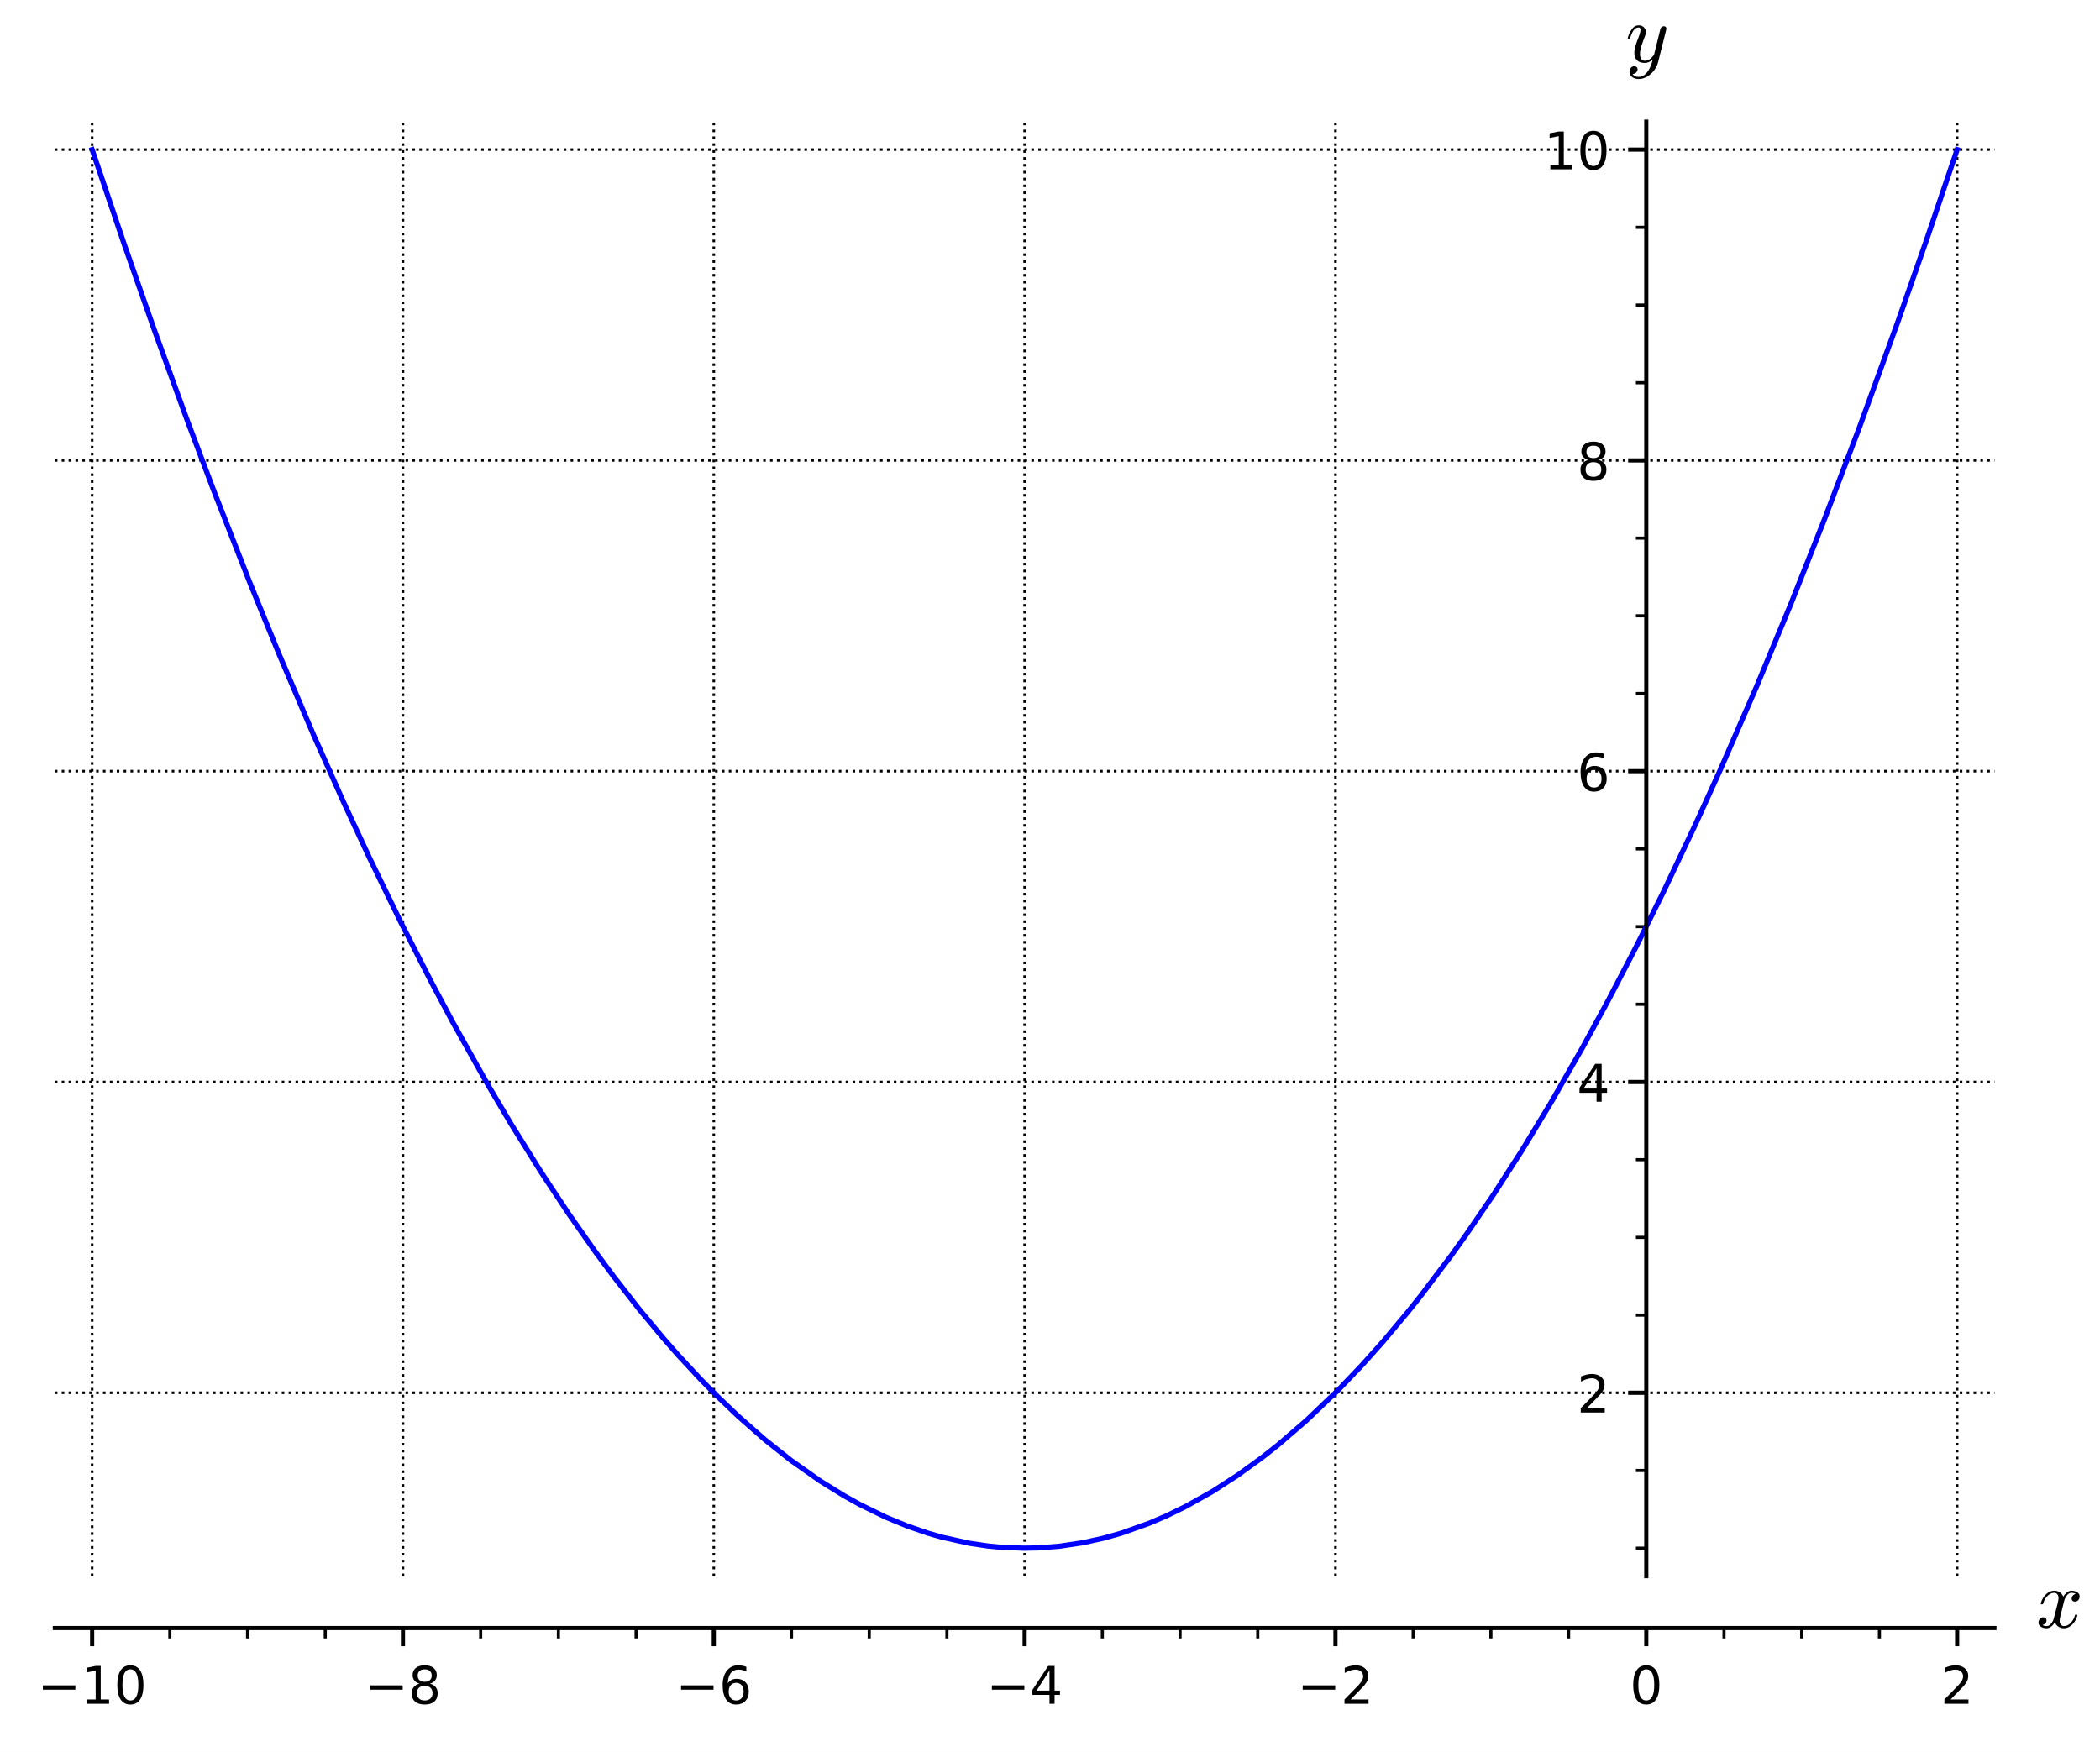
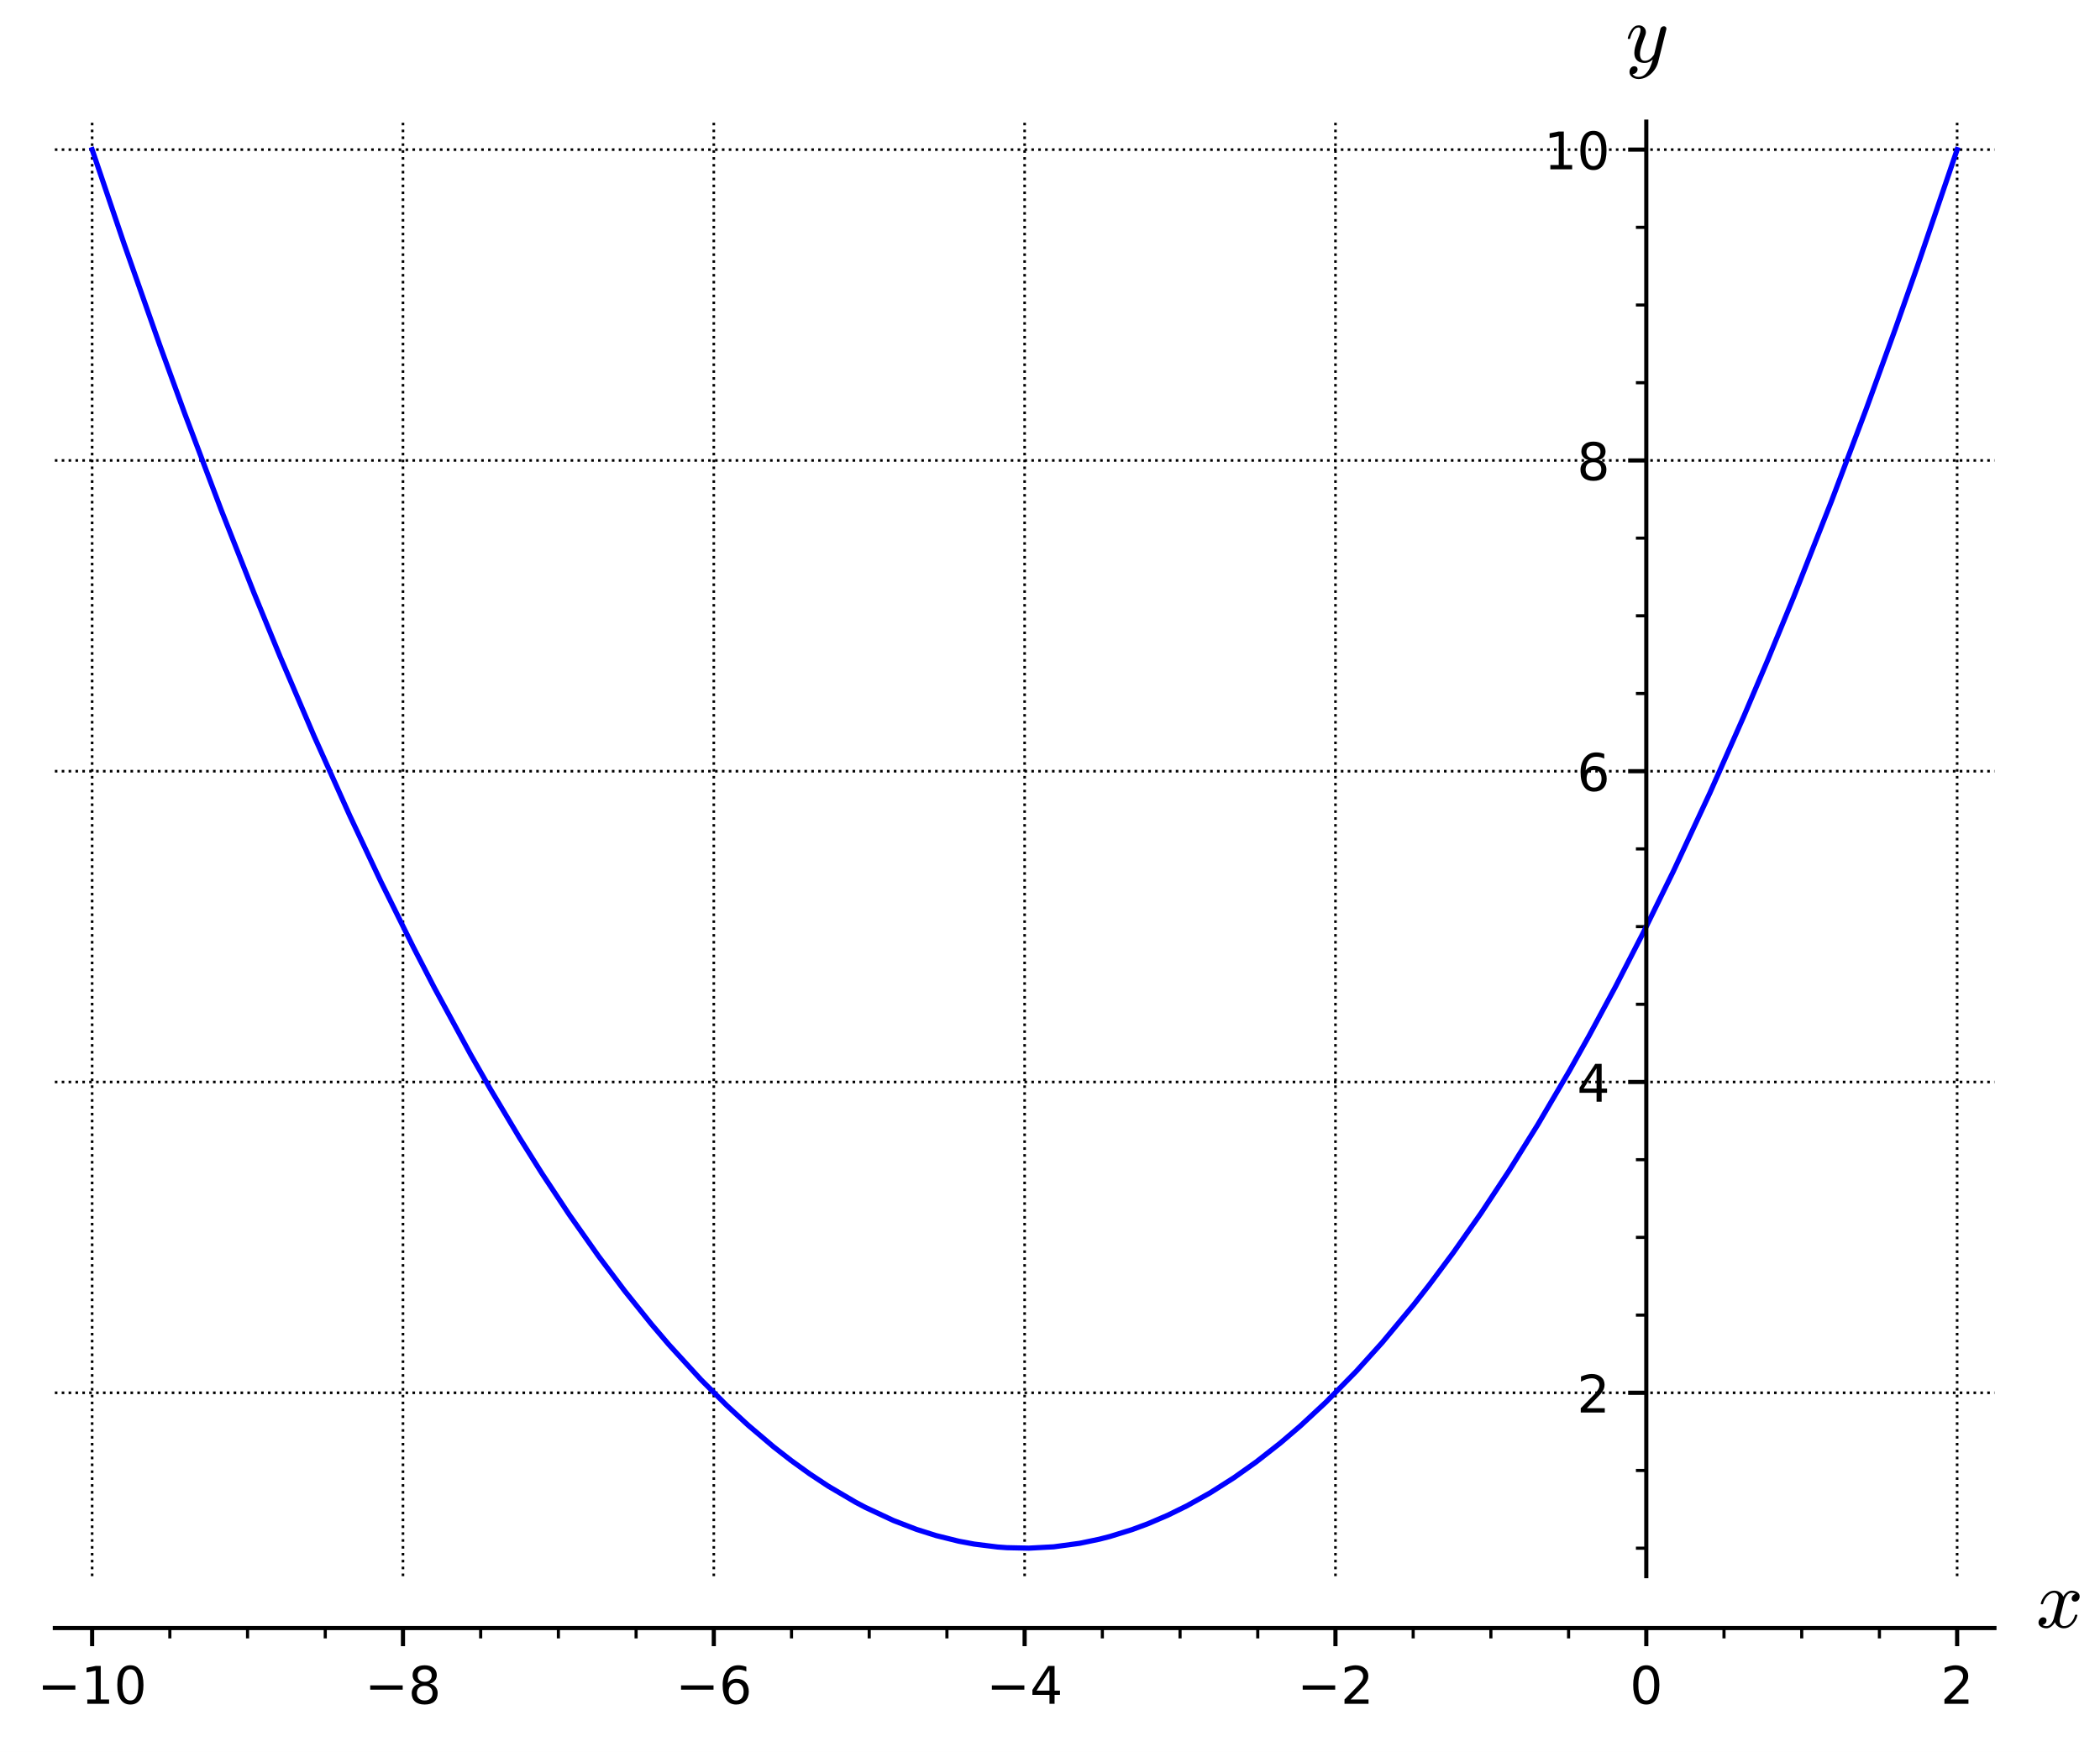
- <svg xmlns="http://www.w3.org/2000/svg" xmlns:xlink="http://www.w3.org/1999/xlink" width="404.613pt" height="337.601pt" viewBox="0 0 404.613 337.601" version="1.1">
+ <svg xmlns="http://www.w3.org/2000/svg" xmlns:xlink="http://www.w3.org/1999/xlink" width="404.615pt" height="337.601pt" viewBox="0 0 404.615 337.601" version="1.1">
  <defs>
    <style type="text/css">*{stroke-linejoin: round; stroke-linecap: butt}</style>
  </defs>
  <g id="figure_1">
    <g id="patch_1">
-       <path d="M 0 337.601  L 404.613 337.601  L 404.613 0  L 0 0  z " style="fill: #ffffff" />
+       <path d="M 0 337.601  L 404.615 337.601  L 404.615 0  L 0 0  z " style="fill: #ffffff" />
    </g>
    <g id="axes_1">
      <g id="patch_2">
-         <path d="M 10.566 303.723  L 384.273 303.723  L 384.273 23.442  L 10.566 23.442  z " style="fill: #ffffff" />
+         <path d="M 10.566 303.723  L 384.275 303.723  L 384.275 23.442  L 10.566 23.442  z " style="fill: #ffffff" />
      </g>
      <g id="matplotlib.axis_1">
        <g id="xtick_1">
          <g id="line2d_1">
-             <path d="M 17.752 303.723  L 17.752 23.442  " clip-path="url(#p5ee6d42f40)" style="fill: none; stroke-dasharray: 0.5,0.825; stroke-dashoffset: 0; stroke: #000000; stroke-width: 0.5" />
+             <path d="M 17.752 303.723  L 17.752 23.442  " clip-path="url(#p4a2a695753)" style="fill: none; stroke-dasharray: 0.5,0.825; stroke-dashoffset: 0; stroke: #000000; stroke-width: 0.5" />
          </g>
          <g id="line2d_2">
            <defs>
-               <path id="m642de87cc3" d="M 0 0  L 0 3.5  " style="stroke: #000000; stroke-width: 0.8" />
-             </defs>
-             <g>
-               <use xlink:href="#m642de87cc3" x="17.752" y="313.723" style="stroke: #000000; stroke-width: 0.8" />
+               <path id="ma3449b075d" d="M 0 0  L 0 3.5  " style="stroke: #000000; stroke-width: 0.8" />
+             </defs>
+             <g>
+               <use xlink:href="#ma3449b075d" x="17.752" y="313.723" style="stroke: #000000; stroke-width: 0.8" />
            </g>
          </g>
          <g id="text_1">
            <g transform="translate(7.2 328.3209) scale(0.1 -0.1)">
              <defs>
                <path id="DejaVuSans-2212" d="M 678 2272  L 4684 2272  L 4684 1741  L 678 1741  L 678 2272  z " transform="scale(0.015625)" />
                <path id="DejaVuSans-31" d="M 794 531  L 1825 531  L 1825 4091  L 703 3866  L 703 4441  L 1819 4666  L 2450 4666  L 2450 531  L 3481 531  L 3481 0  L 794 0  L 794 531  z " transform="scale(0.015625)" />
                <path id="DejaVuSans-30" d="M 2034 4250  Q 1547 4250 1301 3770  Q 1056 3291 1056 2328  Q 1056 1369 1301 889  Q 1547 409 2034 409  Q 2525 409 2770 889  Q 3016 1369 3016 2328  Q 3016 3291 2770 3770  Q 2525 4250 2034 4250  z M 2034 4750  Q 2819 4750 3233 4129  Q 3647 3509 3647 2328  Q 3647 1150 3233 529  Q 2819 -91 2034 -91  Q 1250 -91 836 529  Q 422 1150 422 2328  Q 422 3509 836 4129  Q 1250 4750 2034 4750  z " transform="scale(0.015625)" />
              </defs>
              <use xlink:href="#DejaVuSans-2212" />
              <use xlink:href="#DejaVuSans-31" x="83.789" />
              <use xlink:href="#DejaVuSans-30" x="147.412" />
            </g>
          </g>
        </g>
        <g id="xtick_2">
          <g id="line2d_3">
-             <path d="M 77.641 303.723  L 77.641 23.442  " clip-path="url(#p5ee6d42f40)" style="fill: none; stroke-dasharray: 0.5,0.825; stroke-dashoffset: 0; stroke: #000000; stroke-width: 0.5" />
+             <path d="M 77.642 303.723  L 77.642 23.442  " clip-path="url(#p4a2a695753)" style="fill: none; stroke-dasharray: 0.5,0.825; stroke-dashoffset: 0; stroke: #000000; stroke-width: 0.5" />
          </g>
          <g id="line2d_4">
            <g>
-               <use xlink:href="#m642de87cc3" x="77.641" y="313.723" style="stroke: #000000; stroke-width: 0.8" />
+               <use xlink:href="#ma3449b075d" x="77.642" y="313.723" style="stroke: #000000; stroke-width: 0.8" />
            </g>
          </g>
          <g id="text_2">
-             <g transform="translate(70.27018 328.3209) scale(0.1 -0.1)">
+             <g transform="translate(70.2706 328.3209) scale(0.1 -0.1)">
              <defs>
                <path id="DejaVuSans-38" d="M 2034 2216  Q 1584 2216 1326 1975  Q 1069 1734 1069 1313  Q 1069 891 1326 650  Q 1584 409 2034 409  Q 2484 409 2743 651  Q 3003 894 3003 1313  Q 3003 1734 2745 1975  Q 2488 2216 2034 2216  z M 1403 2484  Q 997 2584 770 2862  Q 544 3141 544 3541  Q 544 4100 942 4425  Q 1341 4750 2034 4750  Q 2731 4750 3128 4425  Q 3525 4100 3525 3541  Q 3525 3141 3298 2862  Q 3072 2584 2669 2484  Q 3125 2378 3379 2068  Q 3634 1759 3634 1313  Q 3634 634 3220 271  Q 2806 -91 2034 -91  Q 1263 -91 848 271  Q 434 634 434 1313  Q 434 1759 690 2068  Q 947 2378 1403 2484  z M 1172 3481  Q 1172 3119 1398 2916  Q 1625 2713 2034 2713  Q 2441 2713 2670 2916  Q 2900 3119 2900 3481  Q 2900 3844 2670 4047  Q 2441 4250 2034 4250  Q 1625 4250 1398 4047  Q 1172 3844 1172 3481  z " transform="scale(0.015625)" />
              </defs>
              <use xlink:href="#DejaVuSans-2212" />
              <use xlink:href="#DejaVuSans-38" x="83.789" />
            </g>
          </g>
        </g>
        <g id="xtick_3">
          <g id="line2d_5">
-             <path d="M 137.53 303.723  L 137.53 23.442  " clip-path="url(#p5ee6d42f40)" style="fill: none; stroke-dasharray: 0.5,0.825; stroke-dashoffset: 0; stroke: #000000; stroke-width: 0.5" />
+             <path d="M 137.531 303.723  L 137.531 23.442  " clip-path="url(#p4a2a695753)" style="fill: none; stroke-dasharray: 0.5,0.825; stroke-dashoffset: 0; stroke: #000000; stroke-width: 0.5" />
          </g>
          <g id="line2d_6">
            <g>
-               <use xlink:href="#m642de87cc3" x="137.53" y="313.723" style="stroke: #000000; stroke-width: 0.8" />
+               <use xlink:href="#ma3449b075d" x="137.531" y="313.723" style="stroke: #000000; stroke-width: 0.8" />
            </g>
          </g>
          <g id="text_3">
-             <g transform="translate(130.1591 328.3209) scale(0.1 -0.1)">
+             <g transform="translate(130.16 328.3209) scale(0.1 -0.1)">
              <defs>
                <path id="DejaVuSans-36" d="M 2113 2584  Q 1688 2584 1439 2293  Q 1191 2003 1191 1497  Q 1191 994 1439 701  Q 1688 409 2113 409  Q 2538 409 2786 701  Q 3034 994 3034 1497  Q 3034 2003 2786 2293  Q 2538 2584 2113 2584  z M 3366 4563  L 3366 3988  Q 3128 4100 2886 4159  Q 2644 4219 2406 4219  Q 1781 4219 1451 3797  Q 1122 3375 1075 2522  Q 1259 2794 1537 2939  Q 1816 3084 2150 3084  Q 2853 3084 3261 2657  Q 3669 2231 3669 1497  Q 3669 778 3244 343  Q 2819 -91 2113 -91  Q 1303 -91 875 529  Q 447 1150 447 2328  Q 447 3434 972 4092  Q 1497 4750 2381 4750  Q 2619 4750 2861 4703  Q 3103 4656 3366 4563  z " transform="scale(0.015625)" />
              </defs>
              <use xlink:href="#DejaVuSans-2212" />
              <use xlink:href="#DejaVuSans-36" x="83.789" />
            </g>
          </g>
        </g>
        <g id="xtick_4">
          <g id="line2d_7">
-             <path d="M 197.419 303.723  L 197.419 23.442  " clip-path="url(#p5ee6d42f40)" style="fill: none; stroke-dasharray: 0.5,0.825; stroke-dashoffset: 0; stroke: #000000; stroke-width: 0.5" />
+             <path d="M 197.42 303.723  L 197.42 23.442  " clip-path="url(#p4a2a695753)" style="fill: none; stroke-dasharray: 0.5,0.825; stroke-dashoffset: 0; stroke: #000000; stroke-width: 0.5" />
          </g>
          <g id="line2d_8">
            <g>
-               <use xlink:href="#m642de87cc3" x="197.419" y="313.723" style="stroke: #000000; stroke-width: 0.8" />
+               <use xlink:href="#ma3449b075d" x="197.42" y="313.723" style="stroke: #000000; stroke-width: 0.8" />
            </g>
          </g>
          <g id="text_4">
-             <g transform="translate(190.048 328.3209) scale(0.1 -0.1)">
+             <g transform="translate(190.0493 328.3209) scale(0.1 -0.1)">
              <defs>
                <path id="DejaVuSans-34" d="M 2419 4116  L 825 1625  L 2419 1625  L 2419 4116  z M 2253 4666  L 3047 4666  L 3047 1625  L 3713 1625  L 3713 1100  L 3047 1100  L 3047 0  L 2419 0  L 2419 1100  L 313 1100  L 313 1709  L 2253 4666  z " transform="scale(0.015625)" />
              </defs>
              <use xlink:href="#DejaVuSans-2212" />
              <use xlink:href="#DejaVuSans-34" x="83.789" />
            </g>
          </g>
        </g>
        <g id="xtick_5">
          <g id="line2d_9">
-             <path d="M 257.308 303.723  L 257.308 23.442  " clip-path="url(#p5ee6d42f40)" style="fill: none; stroke-dasharray: 0.5,0.825; stroke-dashoffset: 0; stroke: #000000; stroke-width: 0.5" />
+             <path d="M 257.31 303.723  L 257.31 23.442  " clip-path="url(#p4a2a695753)" style="fill: none; stroke-dasharray: 0.5,0.825; stroke-dashoffset: 0; stroke: #000000; stroke-width: 0.5" />
          </g>
          <g id="line2d_10">
            <g>
-               <use xlink:href="#m642de87cc3" x="257.308" y="313.723" style="stroke: #000000; stroke-width: 0.8" />
+               <use xlink:href="#ma3449b075d" x="257.31" y="313.723" style="stroke: #000000; stroke-width: 0.8" />
            </g>
          </g>
          <g id="text_5">
-             <g transform="translate(249.937 328.3209) scale(0.1 -0.1)">
+             <g transform="translate(249.9387 328.3209) scale(0.1 -0.1)">
              <defs>
                <path id="DejaVuSans-32" d="M 1228 531  L 3431 531  L 3431 0  L 469 0  L 469 531  Q 828 903 1448 1529  Q 2069 2156 2228 2338  Q 2531 2678 2651 2914  Q 2772 3150 2772 3378  Q 2772 3750 2511 3984  Q 2250 4219 1831 4219  Q 1534 4219 1204 4116  Q 875 4013 500 3803  L 500 4441  Q 881 4594 1212 4672  Q 1544 4750 1819 4750  Q 2544 4750 2975 4387  Q 3406 4025 3406 3419  Q 3406 3131 3298 2873  Q 3191 2616 2906 2266  Q 2828 2175 2409 1742  Q 1991 1309 1228 531  z " transform="scale(0.015625)" />
              </defs>
              <use xlink:href="#DejaVuSans-2212" />
              <use xlink:href="#DejaVuSans-32" x="83.789" />
            </g>
          </g>
        </g>
        <g id="xtick_6">
          <g id="line2d_11">
-             <path d="M 317.197 303.723  L 317.197 23.442  " clip-path="url(#p5ee6d42f40)" style="fill: none; stroke-dasharray: 0.5,0.825; stroke-dashoffset: 0; stroke: #000000; stroke-width: 0.5" />
+             <path d="M 317.199 303.723  L 317.199 23.442  " clip-path="url(#p4a2a695753)" style="fill: none; stroke-dasharray: 0.5,0.825; stroke-dashoffset: 0; stroke: #000000; stroke-width: 0.5" />
          </g>
          <g id="line2d_12">
            <g>
-               <use xlink:href="#m642de87cc3" x="317.197" y="313.723" style="stroke: #000000; stroke-width: 0.8" />
+               <use xlink:href="#ma3449b075d" x="317.199" y="313.723" style="stroke: #000000; stroke-width: 0.8" />
            </g>
          </g>
          <g id="text_6">
-             <g transform="translate(314.0157 328.3209) scale(0.1 -0.1)">
+             <g transform="translate(314.0179 328.3209) scale(0.1 -0.1)">
              <use xlink:href="#DejaVuSans-30" />
            </g>
          </g>
        </g>
        <g id="xtick_7">
          <g id="line2d_13">
-             <path d="M 377.086 303.723  L 377.086 23.442  " clip-path="url(#p5ee6d42f40)" style="fill: none; stroke-dasharray: 0.5,0.825; stroke-dashoffset: 0; stroke: #000000; stroke-width: 0.5" />
+             <path d="M 377.088 303.723  L 377.088 23.442  " clip-path="url(#p4a2a695753)" style="fill: none; stroke-dasharray: 0.5,0.825; stroke-dashoffset: 0; stroke: #000000; stroke-width: 0.5" />
          </g>
          <g id="line2d_14">
            <g>
-               <use xlink:href="#m642de87cc3" x="377.086" y="313.723" style="stroke: #000000; stroke-width: 0.8" />
+               <use xlink:href="#ma3449b075d" x="377.088" y="313.723" style="stroke: #000000; stroke-width: 0.8" />
            </g>
          </g>
          <g id="text_7">
-             <g transform="translate(373.9047 328.3209) scale(0.1 -0.1)">
+             <g transform="translate(373.9072 328.3209) scale(0.1 -0.1)">
              <use xlink:href="#DejaVuSans-32" />
            </g>
          </g>
        </g>
        <g id="xtick_8">
          <g id="line2d_15">
            <defs>
-               <path id="mba495a76c4" d="M 0 0  L 0 2  " style="stroke: #000000; stroke-width: 0.6" />
-             </defs>
-             <g>
-               <use xlink:href="#mba495a76c4" x="32.725" y="313.723" style="stroke: #000000; stroke-width: 0.6" />
+               <path id="mc7dc9c9245" d="M 0 0  L 0 2  " style="stroke: #000000; stroke-width: 0.6" />
+             </defs>
+             <g>
+               <use xlink:href="#mc7dc9c9245" x="32.725" y="313.723" style="stroke: #000000; stroke-width: 0.6" />
            </g>
          </g>
        </g>
        <g id="xtick_9">
          <g id="line2d_16">
            <g>
-               <use xlink:href="#mba495a76c4" x="47.697" y="313.723" style="stroke: #000000; stroke-width: 0.6" />
+               <use xlink:href="#mc7dc9c9245" x="47.697" y="313.723" style="stroke: #000000; stroke-width: 0.6" />
            </g>
          </g>
        </g>
        <g id="xtick_10">
          <g id="line2d_17">
            <g>
-               <use xlink:href="#mba495a76c4" x="62.669" y="313.723" style="stroke: #000000; stroke-width: 0.6" />
+               <use xlink:href="#mc7dc9c9245" x="62.669" y="313.723" style="stroke: #000000; stroke-width: 0.6" />
            </g>
          </g>
        </g>
        <g id="xtick_11">
          <g id="line2d_18">
            <g>
-               <use xlink:href="#mba495a76c4" x="92.614" y="313.723" style="stroke: #000000; stroke-width: 0.6" />
+               <use xlink:href="#mc7dc9c9245" x="92.614" y="313.723" style="stroke: #000000; stroke-width: 0.6" />
            </g>
          </g>
        </g>
        <g id="xtick_12">
          <g id="line2d_19">
            <g>
-               <use xlink:href="#mba495a76c4" x="107.586" y="313.723" style="stroke: #000000; stroke-width: 0.6" />
+               <use xlink:href="#mc7dc9c9245" x="107.586" y="313.723" style="stroke: #000000; stroke-width: 0.6" />
            </g>
          </g>
        </g>
        <g id="xtick_13">
          <g id="line2d_20">
            <g>
-               <use xlink:href="#mba495a76c4" x="122.558" y="313.723" style="stroke: #000000; stroke-width: 0.6" />
+               <use xlink:href="#mc7dc9c9245" x="122.559" y="313.723" style="stroke: #000000; stroke-width: 0.6" />
            </g>
          </g>
        </g>
        <g id="xtick_14">
          <g id="line2d_21">
            <g>
-               <use xlink:href="#mba495a76c4" x="152.502" y="313.723" style="stroke: #000000; stroke-width: 0.6" />
+               <use xlink:href="#mc7dc9c9245" x="152.503" y="313.723" style="stroke: #000000; stroke-width: 0.6" />
            </g>
          </g>
        </g>
        <g id="xtick_15">
          <g id="line2d_22">
            <g>
-               <use xlink:href="#mba495a76c4" x="167.475" y="313.723" style="stroke: #000000; stroke-width: 0.6" />
+               <use xlink:href="#mc7dc9c9245" x="167.476" y="313.723" style="stroke: #000000; stroke-width: 0.6" />
            </g>
          </g>
        </g>
        <g id="xtick_16">
          <g id="line2d_23">
            <g>
-               <use xlink:href="#mba495a76c4" x="182.447" y="313.723" style="stroke: #000000; stroke-width: 0.6" />
+               <use xlink:href="#mc7dc9c9245" x="182.448" y="313.723" style="stroke: #000000; stroke-width: 0.6" />
            </g>
          </g>
        </g>
        <g id="xtick_17">
          <g id="line2d_24">
            <g>
-               <use xlink:href="#mba495a76c4" x="212.391" y="313.723" style="stroke: #000000; stroke-width: 0.6" />
+               <use xlink:href="#mc7dc9c9245" x="212.393" y="313.723" style="stroke: #000000; stroke-width: 0.6" />
            </g>
          </g>
        </g>
        <g id="xtick_18">
          <g id="line2d_25">
            <g>
-               <use xlink:href="#mba495a76c4" x="227.364" y="313.723" style="stroke: #000000; stroke-width: 0.6" />
+               <use xlink:href="#mc7dc9c9245" x="227.365" y="313.723" style="stroke: #000000; stroke-width: 0.6" />
            </g>
          </g>
        </g>
        <g id="xtick_19">
          <g id="line2d_26">
            <g>
-               <use xlink:href="#mba495a76c4" x="242.336" y="313.723" style="stroke: #000000; stroke-width: 0.6" />
+               <use xlink:href="#mc7dc9c9245" x="242.337" y="313.723" style="stroke: #000000; stroke-width: 0.6" />
            </g>
          </g>
        </g>
        <g id="xtick_20">
          <g id="line2d_27">
            <g>
-               <use xlink:href="#mba495a76c4" x="272.28" y="313.723" style="stroke: #000000; stroke-width: 0.6" />
+               <use xlink:href="#mc7dc9c9245" x="272.282" y="313.723" style="stroke: #000000; stroke-width: 0.6" />
            </g>
          </g>
        </g>
        <g id="xtick_21">
          <g id="line2d_28">
            <g>
-               <use xlink:href="#mba495a76c4" x="287.253" y="313.723" style="stroke: #000000; stroke-width: 0.6" />
+               <use xlink:href="#mc7dc9c9245" x="287.254" y="313.723" style="stroke: #000000; stroke-width: 0.6" />
            </g>
          </g>
        </g>
        <g id="xtick_22">
          <g id="line2d_29">
            <g>
-               <use xlink:href="#mba495a76c4" x="302.225" y="313.723" style="stroke: #000000; stroke-width: 0.6" />
+               <use xlink:href="#mc7dc9c9245" x="302.227" y="313.723" style="stroke: #000000; stroke-width: 0.6" />
            </g>
          </g>
        </g>
        <g id="xtick_23">
          <g id="line2d_30">
            <g>
-               <use xlink:href="#mba495a76c4" x="332.169" y="313.723" style="stroke: #000000; stroke-width: 0.6" />
+               <use xlink:href="#mc7dc9c9245" x="332.171" y="313.723" style="stroke: #000000; stroke-width: 0.6" />
            </g>
          </g>
        </g>
        <g id="xtick_24">
          <g id="line2d_31">
            <g>
-               <use xlink:href="#mba495a76c4" x="347.141" y="313.723" style="stroke: #000000; stroke-width: 0.6" />
+               <use xlink:href="#mc7dc9c9245" x="347.144" y="313.723" style="stroke: #000000; stroke-width: 0.6" />
            </g>
          </g>
        </g>
        <g id="xtick_25">
          <g id="line2d_32">
            <g>
-               <use xlink:href="#mba495a76c4" x="362.114" y="313.723" style="stroke: #000000; stroke-width: 0.6" />
+               <use xlink:href="#mc7dc9c9245" x="362.116" y="313.723" style="stroke: #000000; stroke-width: 0.6" />
            </g>
          </g>
        </g>
        <g id="text_8">
-           <g transform="translate(392.2726 313.7225) scale(0.16 -0.16)">
+           <g transform="translate(392.2752 313.7225) scale(0.16 -0.16)">
            <defs>
              <path id="Cmmi10-78" d="M 500 184  Q 613 97 819 97  Q 1019 97 1172 289  Q 1325 481 1381 709  L 1672 1844  Q 1741 2153 1741 2266  Q 1741 2425 1652 2544  Q 1563 2663 1403 2663  Q 1200 2663 1022 2536  Q 844 2409 722 2214  Q 600 2019 550 1819  Q 538 1778 500 1778  L 422 1778  Q 372 1778 372 1838  L 372 1856  Q 434 2094 584 2320  Q 734 2547 951 2687  Q 1169 2828 1416 2828  Q 1650 2828 1839 2703  Q 2028 2578 2106 2363  Q 2216 2559 2386 2693  Q 2556 2828 2759 2828  Q 2897 2828 3040 2779  Q 3184 2731 3275 2631  Q 3366 2531 3366 2381  Q 3366 2219 3261 2101  Q 3156 1984 2994 1984  Q 2891 1984 2822 2050  Q 2753 2116 2753 2216  Q 2753 2350 2845 2451  Q 2938 2553 3066 2572  Q 2950 2663 2747 2663  Q 2541 2663 2389 2472  Q 2238 2281 2175 2047  L 1894 916  Q 1825 659 1825 494  Q 1825 331 1917 214  Q 2009 97 2163 97  Q 2463 97 2698 361  Q 2934 625 3009 941  Q 3022 978 3059 978  L 3138 978  Q 3163 978 3178 961  Q 3194 944 3194 922  Q 3194 916 3188 903  Q 3097 522 2806 225  Q 2516 -72 2150 -72  Q 1916 -72 1727 54  Q 1538 181 1459 397  Q 1359 209 1182 68  Q 1006 -72 806 -72  Q 669 -72 523 -23  Q 378 25 287 125  Q 197 225 197 378  Q 197 528 301 651  Q 406 775 563 775  Q 669 775 741 711  Q 813 647 813 544  Q 813 409 723 309  Q 634 209 500 184  z " transform="scale(0.015625)" />
            </defs>
            <use xlink:href="#Cmmi10-78" transform="translate(0 0.8125)" />
          </g>
        </g>
      </g>
      <g id="matplotlib.axis_2">
        <g id="ytick_1">
          <g id="line2d_33">
-             <path d="M 10.566 268.388  L 384.273 268.388  " clip-path="url(#p5ee6d42f40)" style="fill: none; stroke-dasharray: 0.5,0.825; stroke-dashoffset: 0; stroke: #000000; stroke-width: 0.5" />
+             <path d="M 10.566 268.39  L 384.275 268.39  " clip-path="url(#p4a2a695753)" style="fill: none; stroke-dasharray: 0.5,0.825; stroke-dashoffset: 0; stroke: #000000; stroke-width: 0.5" />
          </g>
          <g id="line2d_34">
            <defs>
-               <path id="mc9b64ebed5" d="M 0 0  L -3.5 0  " style="stroke: #000000; stroke-width: 0.8" />
-             </defs>
-             <g>
-               <use xlink:href="#mc9b64ebed5" x="317.197" y="268.388" style="stroke: #000000; stroke-width: 0.8" />
+               <path id="ma0e72efda0" d="M 0 0  L -3.5 0  " style="stroke: #000000; stroke-width: 0.8" />
+             </defs>
+             <g>
+               <use xlink:href="#ma0e72efda0" x="317.199" y="268.39" style="stroke: #000000; stroke-width: 0.8" />
            </g>
          </g>
          <g id="text_9">
-             <g transform="translate(303.8345 272.1874) scale(0.1 -0.1)">
+             <g transform="translate(303.8366 272.1891) scale(0.1 -0.1)">
              <use xlink:href="#DejaVuSans-32" />
            </g>
          </g>
        </g>
        <g id="ytick_2">
          <g id="line2d_35">
-             <path d="M 10.566 208.499  L 384.273 208.499  " clip-path="url(#p5ee6d42f40)" style="fill: none; stroke-dasharray: 0.5,0.825; stroke-dashoffset: 0; stroke: #000000; stroke-width: 0.5" />
+             <path d="M 10.566 208.501  L 384.275 208.501  " clip-path="url(#p4a2a695753)" style="fill: none; stroke-dasharray: 0.5,0.825; stroke-dashoffset: 0; stroke: #000000; stroke-width: 0.5" />
          </g>
          <g id="line2d_36">
            <g>
-               <use xlink:href="#mc9b64ebed5" x="317.197" y="208.499" style="stroke: #000000; stroke-width: 0.8" />
+               <use xlink:href="#ma0e72efda0" x="317.199" y="208.501" style="stroke: #000000; stroke-width: 0.8" />
            </g>
          </g>
          <g id="text_10">
-             <g transform="translate(303.8345 212.2985) scale(0.1 -0.1)">
+             <g transform="translate(303.8366 212.2998) scale(0.1 -0.1)">
              <use xlink:href="#DejaVuSans-34" />
            </g>
          </g>
        </g>
        <g id="ytick_3">
          <g id="line2d_37">
-             <path d="M 10.566 148.61  L 384.273 148.61  " clip-path="url(#p5ee6d42f40)" style="fill: none; stroke-dasharray: 0.5,0.825; stroke-dashoffset: 0; stroke: #000000; stroke-width: 0.5" />
+             <path d="M 10.566 148.611  L 384.275 148.611  " clip-path="url(#p4a2a695753)" style="fill: none; stroke-dasharray: 0.5,0.825; stroke-dashoffset: 0; stroke: #000000; stroke-width: 0.5" />
          </g>
          <g id="line2d_38">
            <g>
-               <use xlink:href="#mc9b64ebed5" x="317.197" y="148.61" style="stroke: #000000; stroke-width: 0.8" />
+               <use xlink:href="#ma0e72efda0" x="317.199" y="148.611" style="stroke: #000000; stroke-width: 0.8" />
            </g>
          </g>
          <g id="text_11">
-             <g transform="translate(303.8345 152.4096) scale(0.1 -0.1)">
+             <g transform="translate(303.8366 152.4104) scale(0.1 -0.1)">
              <use xlink:href="#DejaVuSans-36" />
            </g>
          </g>
        </g>
        <g id="ytick_4">
          <g id="line2d_39">
-             <path d="M 10.566 88.721  L 384.273 88.721  " clip-path="url(#p5ee6d42f40)" style="fill: none; stroke-dasharray: 0.5,0.825; stroke-dashoffset: 0; stroke: #000000; stroke-width: 0.5" />
+             <path d="M 10.566 88.722  L 384.275 88.722  " clip-path="url(#p4a2a695753)" style="fill: none; stroke-dasharray: 0.5,0.825; stroke-dashoffset: 0; stroke: #000000; stroke-width: 0.5" />
          </g>
          <g id="line2d_40">
            <g>
-               <use xlink:href="#mc9b64ebed5" x="317.197" y="88.721" style="stroke: #000000; stroke-width: 0.8" />
+               <use xlink:href="#ma0e72efda0" x="317.199" y="88.722" style="stroke: #000000; stroke-width: 0.8" />
            </g>
          </g>
          <g id="text_12">
-             <g transform="translate(303.8345 92.52065) scale(0.1 -0.1)">
+             <g transform="translate(303.8366 92.52107) scale(0.1 -0.1)">
              <use xlink:href="#DejaVuSans-38" />
            </g>
          </g>
        </g>
        <g id="ytick_5">
          <g id="line2d_41">
-             <path d="M 10.566 28.832  L 384.273 28.832  " clip-path="url(#p5ee6d42f40)" style="fill: none; stroke-dasharray: 0.5,0.825; stroke-dashoffset: 0; stroke: #000000; stroke-width: 0.5" />
+             <path d="M 10.566 28.832  L 384.275 28.832  " clip-path="url(#p4a2a695753)" style="fill: none; stroke-dasharray: 0.5,0.825; stroke-dashoffset: 0; stroke: #000000; stroke-width: 0.5" />
          </g>
          <g id="line2d_42">
            <g>
-               <use xlink:href="#mc9b64ebed5" x="317.197" y="28.832" style="stroke: #000000; stroke-width: 0.8" />
+               <use xlink:href="#ma0e72efda0" x="317.199" y="28.832" style="stroke: #000000; stroke-width: 0.8" />
            </g>
          </g>
          <g id="text_13">
-             <g transform="translate(297.472 32.63172) scale(0.1 -0.1)">
+             <g transform="translate(297.4741 32.63172) scale(0.1 -0.1)">
              <use xlink:href="#DejaVuSans-31" />
              <use xlink:href="#DejaVuSans-30" x="63.623" />
            </g>
          </g>
        </g>
        <g id="ytick_6">
          <g id="line2d_43">
            <defs>
-               <path id="me88f22b2e6" d="M 0 0  L -2 0  " style="stroke: #000000; stroke-width: 0.6" />
-             </defs>
-             <g>
-               <use xlink:href="#me88f22b2e6" x="317.197" y="298.333" style="stroke: #000000; stroke-width: 0.6" />
+               <path id="mf04ad03c81" d="M 0 0  L -2 0  " style="stroke: #000000; stroke-width: 0.6" />
+             </defs>
+             <g>
+               <use xlink:href="#mf04ad03c81" x="317.199" y="298.335" style="stroke: #000000; stroke-width: 0.6" />
            </g>
          </g>
        </g>
        <g id="ytick_7">
          <g id="line2d_44">
            <g>
-               <use xlink:href="#me88f22b2e6" x="317.197" y="283.36" style="stroke: #000000; stroke-width: 0.6" />
+               <use xlink:href="#mf04ad03c81" x="317.199" y="283.362" style="stroke: #000000; stroke-width: 0.6" />
            </g>
          </g>
        </g>
        <g id="ytick_8">
          <g id="line2d_45">
            <g>
-               <use xlink:href="#me88f22b2e6" x="317.197" y="253.416" style="stroke: #000000; stroke-width: 0.6" />
+               <use xlink:href="#mf04ad03c81" x="317.199" y="253.418" style="stroke: #000000; stroke-width: 0.6" />
            </g>
          </g>
        </g>
        <g id="ytick_9">
          <g id="line2d_46">
            <g>
-               <use xlink:href="#me88f22b2e6" x="317.197" y="238.444" style="stroke: #000000; stroke-width: 0.6" />
+               <use xlink:href="#mf04ad03c81" x="317.199" y="238.445" style="stroke: #000000; stroke-width: 0.6" />
            </g>
          </g>
        </g>
        <g id="ytick_10">
          <g id="line2d_47">
            <g>
-               <use xlink:href="#me88f22b2e6" x="317.197" y="223.472" style="stroke: #000000; stroke-width: 0.6" />
+               <use xlink:href="#mf04ad03c81" x="317.199" y="223.473" style="stroke: #000000; stroke-width: 0.6" />
            </g>
          </g>
        </g>
        <g id="ytick_11">
          <g id="line2d_48">
            <g>
-               <use xlink:href="#me88f22b2e6" x="317.197" y="193.527" style="stroke: #000000; stroke-width: 0.6" />
+               <use xlink:href="#mf04ad03c81" x="317.199" y="193.528" style="stroke: #000000; stroke-width: 0.6" />
            </g>
          </g>
        </g>
        <g id="ytick_12">
          <g id="line2d_49">
            <g>
-               <use xlink:href="#me88f22b2e6" x="317.197" y="178.555" style="stroke: #000000; stroke-width: 0.6" />
+               <use xlink:href="#mf04ad03c81" x="317.199" y="178.556" style="stroke: #000000; stroke-width: 0.6" />
            </g>
          </g>
        </g>
        <g id="ytick_13">
          <g id="line2d_50">
            <g>
-               <use xlink:href="#me88f22b2e6" x="317.197" y="163.583" style="stroke: #000000; stroke-width: 0.6" />
+               <use xlink:href="#mf04ad03c81" x="317.199" y="163.584" style="stroke: #000000; stroke-width: 0.6" />
            </g>
          </g>
        </g>
        <g id="ytick_14">
          <g id="line2d_51">
            <g>
-               <use xlink:href="#me88f22b2e6" x="317.197" y="133.638" style="stroke: #000000; stroke-width: 0.6" />
+               <use xlink:href="#mf04ad03c81" x="317.199" y="133.639" style="stroke: #000000; stroke-width: 0.6" />
            </g>
          </g>
        </g>
        <g id="ytick_15">
          <g id="line2d_52">
            <g>
-               <use xlink:href="#me88f22b2e6" x="317.197" y="118.666" style="stroke: #000000; stroke-width: 0.6" />
+               <use xlink:href="#mf04ad03c81" x="317.199" y="118.667" style="stroke: #000000; stroke-width: 0.6" />
            </g>
          </g>
        </g>
        <g id="ytick_16">
          <g id="line2d_53">
            <g>
-               <use xlink:href="#me88f22b2e6" x="317.197" y="103.694" style="stroke: #000000; stroke-width: 0.6" />
+               <use xlink:href="#mf04ad03c81" x="317.199" y="103.694" style="stroke: #000000; stroke-width: 0.6" />
            </g>
          </g>
        </g>
        <g id="ytick_17">
          <g id="line2d_54">
            <g>
-               <use xlink:href="#me88f22b2e6" x="317.197" y="73.749" style="stroke: #000000; stroke-width: 0.6" />
+               <use xlink:href="#mf04ad03c81" x="317.199" y="73.75" style="stroke: #000000; stroke-width: 0.6" />
            </g>
          </g>
        </g>
        <g id="ytick_18">
          <g id="line2d_55">
            <g>
-               <use xlink:href="#me88f22b2e6" x="317.197" y="58.777" style="stroke: #000000; stroke-width: 0.6" />
+               <use xlink:href="#mf04ad03c81" x="317.199" y="58.777" style="stroke: #000000; stroke-width: 0.6" />
            </g>
          </g>
        </g>
        <g id="ytick_19">
          <g id="line2d_56">
            <g>
-               <use xlink:href="#me88f22b2e6" x="317.197" y="43.805" style="stroke: #000000; stroke-width: 0.6" />
+               <use xlink:href="#mf04ad03c81" x="317.199" y="43.805" style="stroke: #000000; stroke-width: 0.6" />
            </g>
          </g>
        </g>
        <g id="text_14">
-           <g transform="translate(313.197 12.0825) scale(0.16 -0.16)">
+           <g transform="translate(313.1991 12.0825) scale(0.16 -0.16)">
            <defs>
              <path id="Cmmi10-79" d="M 538 -916  Q 672 -1147 1006 -1147  Q 1309 -1147 1531 -934  Q 1753 -722 1889 -420  Q 2025 -119 2100 197  Q 1816 -72 1484 -72  Q 1231 -72 1053 15  Q 875 103 776 276  Q 678 450 678 697  Q 678 906 734 1126  Q 791 1347 892 1617  Q 994 1888 1069 2088  Q 1153 2322 1153 2472  Q 1153 2663 1013 2663  Q 759 2663 595 2402  Q 431 2141 353 1819  Q 341 1778 300 1778  L 225 1778  Q 172 1778 172 1838  L 172 1856  Q 275 2238 487 2533  Q 700 2828 1025 2828  Q 1253 2828 1411 2678  Q 1569 2528 1569 2297  Q 1569 2178 1516 2047  Q 1488 1969 1388 1706  Q 1288 1444 1234 1272  Q 1181 1100 1147 934  Q 1113 769 1113 603  Q 1113 391 1203 244  Q 1294 97 1491 97  Q 1888 97 2203 581  L 2688 2553  Q 2709 2638 2787 2698  Q 2866 2759 2956 2759  Q 3034 2759 3092 2709  Q 3150 2659 3150 2578  Q 3150 2541 3144 2528  L 2509 -19  Q 2425 -347 2200 -647  Q 1975 -947 1658 -1130  Q 1341 -1313 997 -1313  Q 831 -1313 668 -1248  Q 506 -1184 406 -1056  Q 306 -928 306 -756  Q 306 -581 409 -453  Q 513 -325 684 -325  Q 788 -325 858 -389  Q 928 -453 928 -556  Q 928 -703 818 -812  Q 709 -922 563 -922  Q 556 -919 550 -917  Q 544 -916 538 -916  z " transform="scale(0.015625)" />
            </defs>
            <use xlink:href="#Cmmi10-79" transform="translate(0 0.8125)" />
          </g>
        </g>
      </g>
      <g id="line2d_57">
-         <path d="M 17.752 28.832  L 23.873 46.882  L 29.706 63.502  L 36.123 81.127  L 41.239 94.686  L 48.073 112.119  L 53.875 126.307  L 60.477 141.766  L 66.218 154.619  L 71.207 165.341  L 77.372 178.015  L 83.081 189.186  L 87.358 197.2  L 93.996 209.031  L 98.476 216.601  L 104.122 225.662  L 109.513 233.817  L 114.566 241.021  L 118.18 245.912  L 123.173 252.31  L 127.829 257.901  L 130.636 261.097  L 134.994 265.799  L 138.199 269.053  L 142.243 272.915  L 147.414 277.456  L 152.426 281.432  L 158.114 285.435  L 162.67 288.251  L 165.661 289.912  L 170.665 292.357  L 174.832 294.073  L 178.766 295.428  L 181.448 296.203  L 186.712 297.375  L 190.288 297.908  L 192.556 298.135  L 197.272 298.332  L 199.973 298.278  L 204.089 297.961  L 208.643 297.281  L 212.677 296.389  L 216.125 295.411  L 221.407 293.529  L 224.81 292.069  L 228.493 290.271  L 233.682 287.354  L 238.436 284.287  L 243.205 280.831  L 246.208 278.459  L 251.726 273.71  L 257.79 267.904  L 262.332 263.154  L 266.36 258.653  L 271.247 252.827  L 273.668 249.793  L 279.655 241.872  L 282.498 237.901  L 287.732 230.237  L 293.277 221.618  L 298.776 212.563  L 304.902 201.883  L 309.952 192.607  L 315.292 182.335  L 320.556 171.742  L 326.695 158.806  L 331.439 148.377  L 338.48 132.206  L 345.029 116.425  L 351.51 100.098  L 358.202 82.508  L 365.737 61.805  L 371.247 46.066  L 377.086 28.832  L 377.086 28.832  " clip-path="url(#p5ee6d42f40)" style="fill: none; stroke: #0000ff; stroke-linecap: square" />
+         <path d="M 17.752 28.832  L 23.9 46.961  L 30.833 66.646  L 35.555 79.594  L 42.624 98.282  L 48.943 114.282  L 53.974 126.544  L 60.507 141.834  L 67.385 157.163  L 73.396 169.915  L 79.654 182.546  L 83.699 190.364  L 90.675 203.205  L 94.502 209.903  L 100.125 219.302  L 104.432 226.144  L 109.695 234.085  L 115.318 242.058  L 120.38 248.783  L 125.535 255.193  L 128.868 259.101  L 135.057 265.864  L 140.033 270.84  L 144.133 274.628  L 149.045 278.797  L 152.439 281.442  L 155.982 283.999  L 159.582 286.381  L 164.872 289.49  L 166.745 290.479  L 172.161 293.008  L 176.598 294.715  L 180.371 295.908  L 184.739 296.992  L 187.675 297.542  L 192.208 298.108  L 194.019 298.238  L 198.237 298.329  L 203.013 298.073  L 208.014 297.398  L 211.829 296.601  L 213.871 296.075  L 218.101 294.764  L 221.131 293.641  L 224.986 291.991  L 228.668 290.183  L 233.17 287.665  L 237.741 284.761  L 242.044 281.71  L 246.694 278.065  L 250.523 274.793  L 255.421 270.249  L 261.307 264.259  L 266.328 258.693  L 272.385 251.418  L 275.483 247.459  L 279.99 241.415  L 285.349 233.787  L 290.756 225.605  L 296.309 216.693  L 302.399 206.327  L 306.156 199.623  L 311.226 190.204  L 316.601 179.75  L 322.395 167.938  L 329.477 152.742  L 336.005 137.99  L 340.575 127.242  L 345.577 115.077  L 352.92 96.46  L 359.585 78.784  L 365.159 63.433  L 369.411 51.372  L 377.088 28.832  L 377.088 28.832  " clip-path="url(#p4a2a695753)" style="fill: none; stroke: #0000ff; stroke-linecap: square" />
      </g>
      <g id="patch_3">
-         <path d="M 317.197 303.723  L 317.197 23.442  " style="fill: none; stroke: #000000; stroke-width: 0.8; stroke-linejoin: miter; stroke-linecap: square" />
+         <path d="M 317.199 303.723  L 317.199 23.442  " style="fill: none; stroke: #000000; stroke-width: 0.8; stroke-linejoin: miter; stroke-linecap: square" />
      </g>
      <g id="patch_4">
-         <path d="M 10.566 313.723  L 384.273 313.723  " style="fill: none; stroke: #000000; stroke-width: 0.8; stroke-linejoin: miter; stroke-linecap: square" />
+         <path d="M 10.566 313.723  L 384.275 313.723  " style="fill: none; stroke: #000000; stroke-width: 0.8; stroke-linejoin: miter; stroke-linecap: square" />
      </g>
    </g>
  </g>
  <defs>
-     <clipPath id="p5ee6d42f40">
-       <rect x="10.566" y="23.442" width="373.707" height="280.28" />
+     <clipPath id="p4a2a695753">
+       <rect x="10.566" y="23.442" width="373.71" height="280.28" />
    </clipPath>
  </defs>
</svg>
